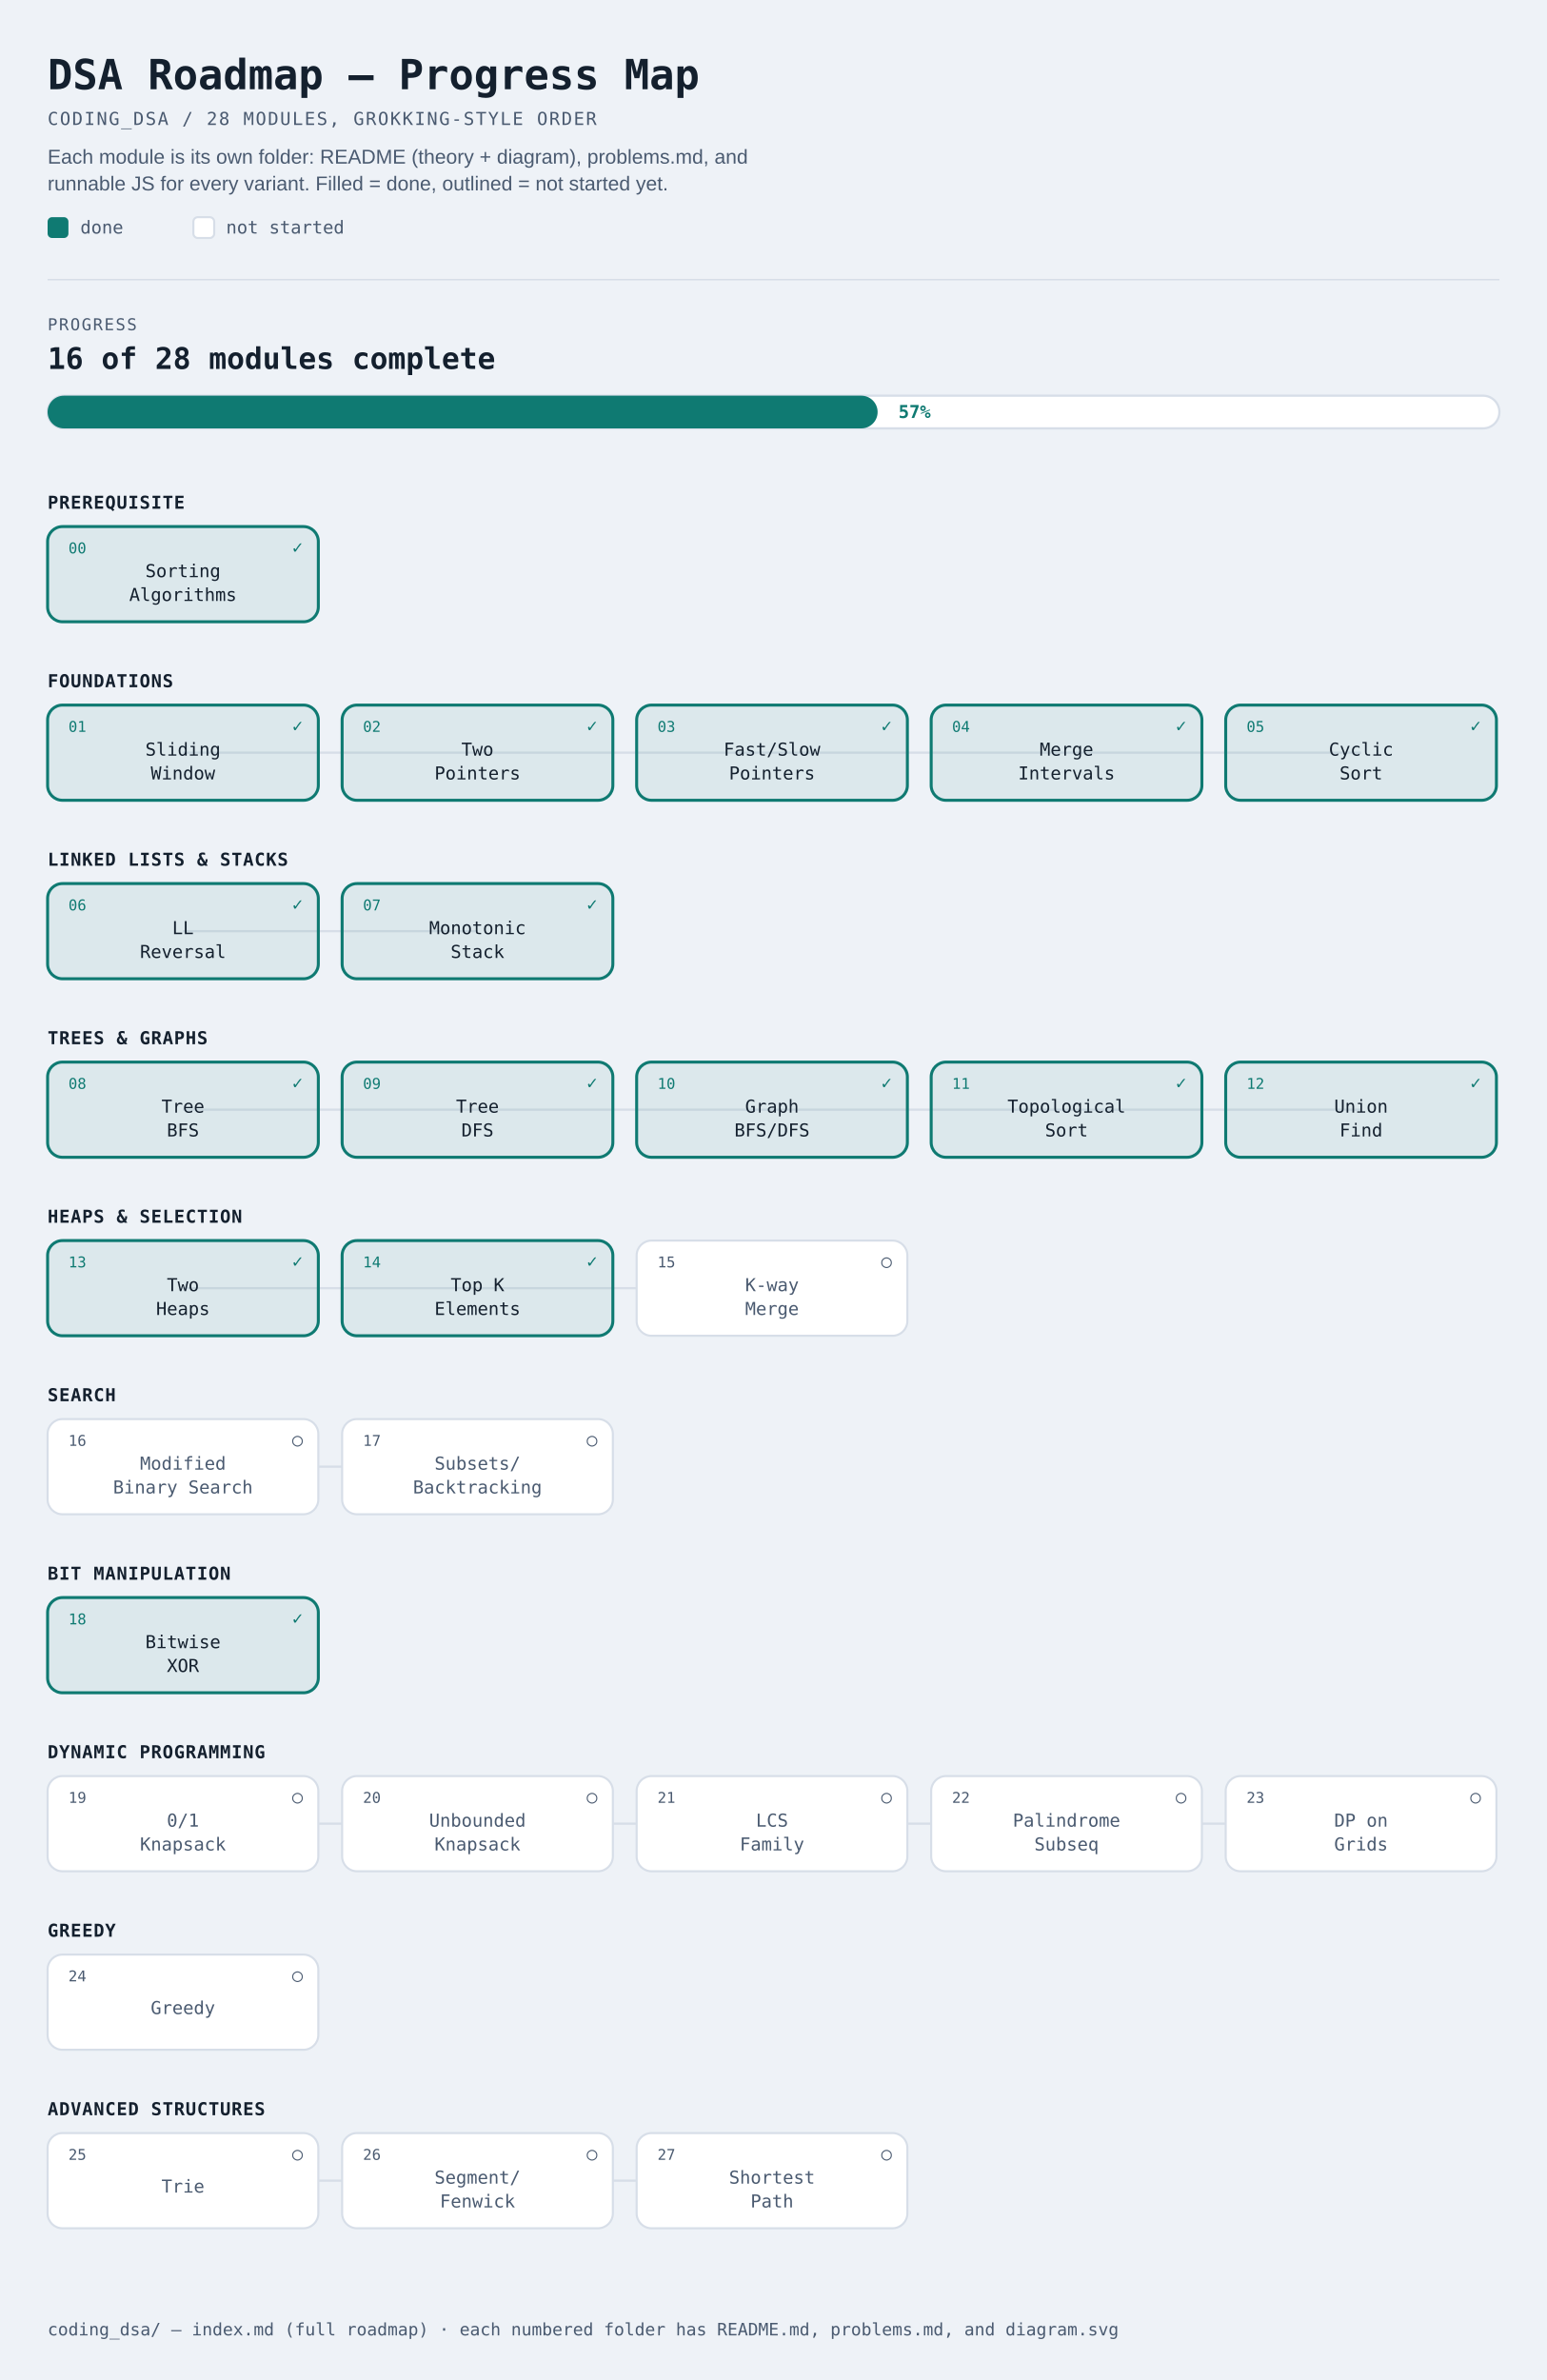
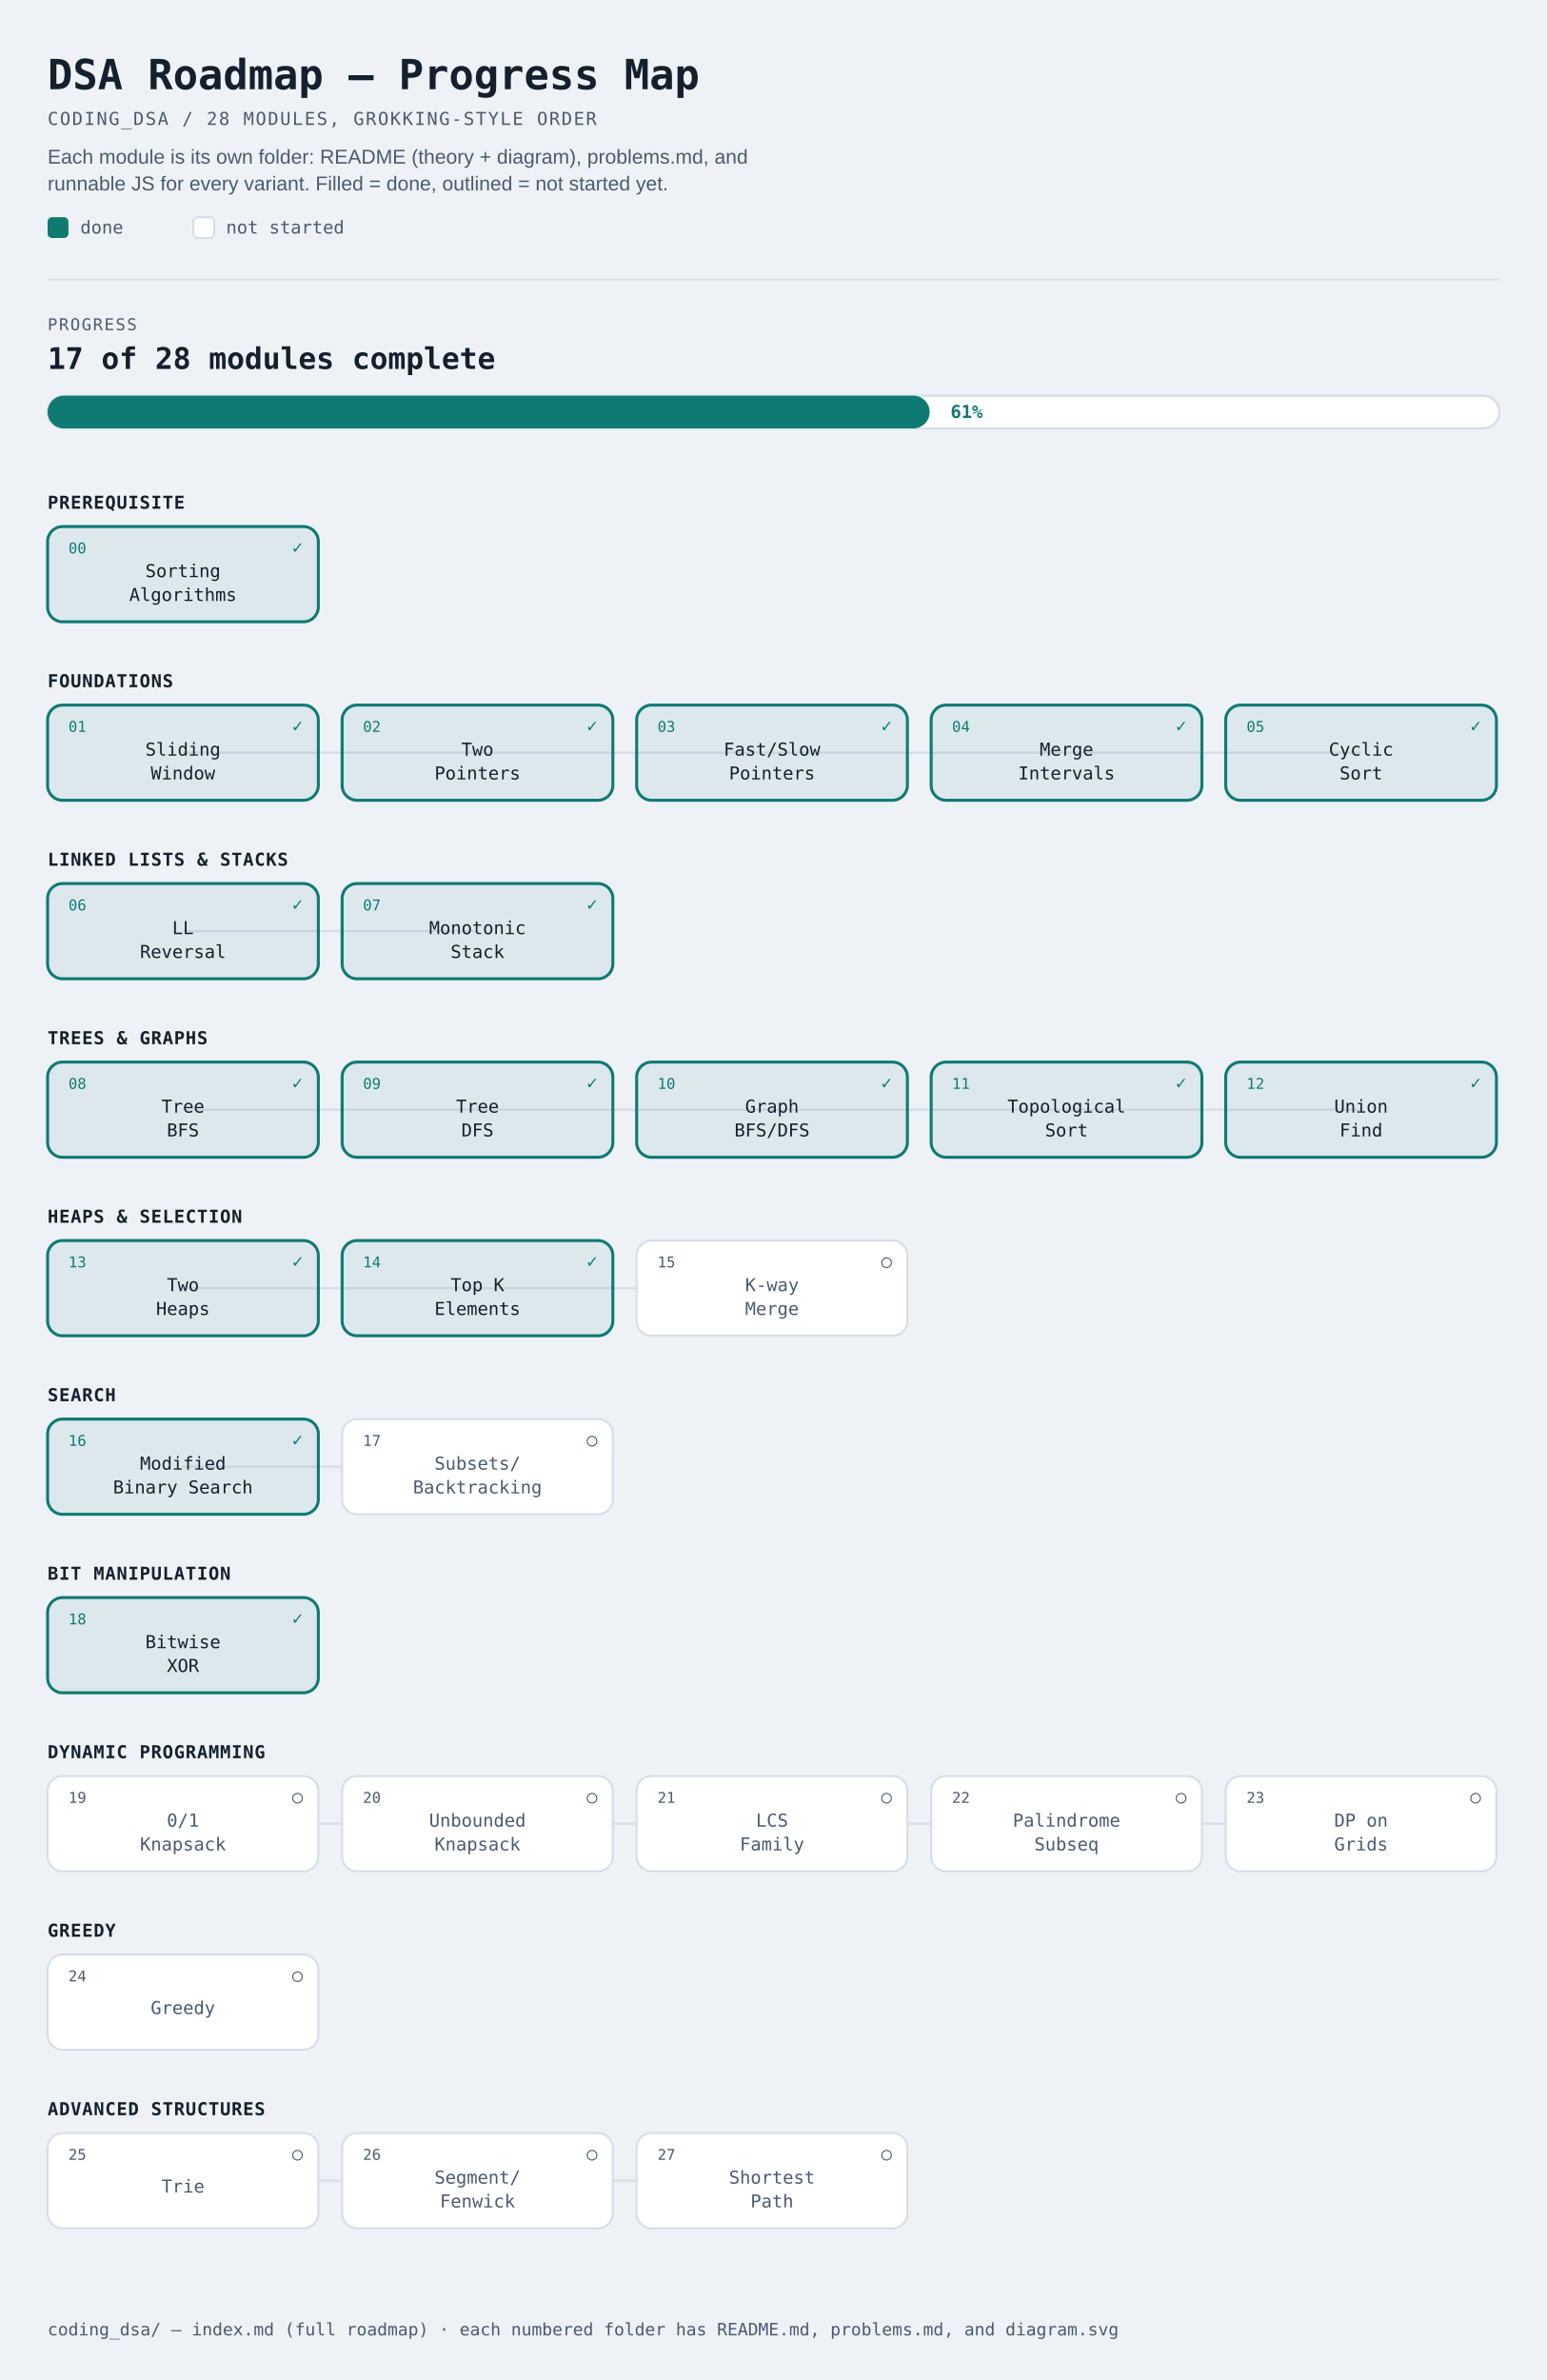
<svg xmlns="http://www.w3.org/2000/svg" width="1040" height="1600" viewBox="0 0 1040 1600" role="img" aria-label="DSA roadmap progress map: 15 of 28 patterns complete, grouped by section.">
  <rect x="0" y="0" width="1040" height="1600" fill="#eef2f7" />
  <text x="32" y="60" font-family="ui-monospace, Menlo, Consolas, monospace" font-size="28" font-weight="700" fill="#14202e">DSA Roadmap — Progress Map</text>
  <text x="32" y="84" font-family="ui-monospace, Menlo, Consolas, monospace" font-size="12" letter-spacing="1" fill="#4a5a70">CODING_DSA / 28 MODULES, GROKKING-STYLE ORDER</text>
  <text x="32" y="110" font-family="-apple-system, Segoe UI, Arial, sans-serif" font-size="13.5" fill="#4a5a70">Each module is its own folder: README (theory + diagram), problems.md, and</text>
  <text x="32" y="128" font-family="-apple-system, Segoe UI, Arial, sans-serif" font-size="13.5" fill="#4a5a70">runnable JS for every variant. Filled = done, outlined = not started yet.</text>
  <rect x="32" y="146" width="14" height="14" rx="3" fill="#0f7a72" />
  <text x="54" y="157" font-family="ui-monospace, Menlo, Consolas, monospace" font-size="12" fill="#4a5a70">done</text>
  <rect x="130" y="146" width="14" height="14" rx="3" fill="#ffffff" stroke="#d7dee8" stroke-width="1.4" />
  <text x="152" y="157" font-family="ui-monospace, Menlo, Consolas, monospace" font-size="12" fill="#4a5a70">not started</text>
  <line x1="32" y1="188" x2="1008" y2="188" stroke="#d7dee8" stroke-width="1" />
  <text x="32" y="222" font-family="ui-monospace, Menlo, Consolas, monospace" font-size="11" letter-spacing="1" fill="#4a5a70">PROGRESS</text>
-   <text x="32" y="248" font-family="ui-monospace, Menlo, Consolas, monospace" font-size="20" font-weight="700" fill="#14202e">16 of 28 modules complete</text>
+   <text x="32" y="248" font-family="ui-monospace, Menlo, Consolas, monospace" font-size="20" font-weight="700" fill="#14202e">17 of 28 modules complete</text>
  <rect x="32" y="266" width="976" height="22" rx="11" fill="#ffffff" stroke="#d7dee8" stroke-width="1.5" />
-   <rect x="32" y="266" width="558" height="22" rx="11" fill="#0f7a72" />
-   <text x="604" y="281" font-family="ui-monospace, Menlo, Consolas, monospace" font-size="12" font-weight="700" fill="#0f7a72">57%</text>
+   <rect x="32" y="266" width="593" height="22" rx="11" fill="#0f7a72" />
+   <text x="639" y="281" font-family="ui-monospace, Menlo, Consolas, monospace" font-size="12" font-weight="700" fill="#0f7a72">61%</text>
  <text x="32" y="342" font-family="ui-monospace, Menlo, Consolas, monospace" font-size="12" font-weight="700" letter-spacing="0.5" fill="#14202e">PREREQUISITE</text>
  <g font-family="ui-monospace, Menlo, Consolas, monospace">
    <g transform="translate(32,354)">
      <rect width="182" height="64" rx="10" fill="#0f7a7214" stroke="#0f7a72" stroke-width="2" />
      <text x="14" y="18" font-size="10" fill="#0f7a72">00</text>
      <text x="168" y="18" text-anchor="middle" font-size="12" fill="#0f7a72">✓</text>
      <text x="91" y="34" text-anchor="middle" font-size="12" fill="#14202e">Sorting</text>
      <text x="91" y="50" text-anchor="middle" font-size="12" fill="#14202e">Algorithms</text>
    </g>
  </g>
  <text x="32" y="462" font-family="ui-monospace, Menlo, Consolas, monospace" font-size="12" font-weight="700" letter-spacing="0.5" fill="#14202e">FOUNDATIONS</text>
  <line x1="123" y1="506" x2="915" y2="506" stroke="#d7dee8" stroke-width="1.5" />
  <g font-family="ui-monospace, Menlo, Consolas, monospace">
    <g transform="translate(32,474)">
      <rect width="182" height="64" rx="10" fill="#0f7a7214" stroke="#0f7a72" stroke-width="2" />
      <text x="14" y="18" font-size="10" fill="#0f7a72">01</text>
      <text x="168" y="18" text-anchor="middle" font-size="12" fill="#0f7a72">✓</text>
      <text x="91" y="34" text-anchor="middle" font-size="12" fill="#14202e">Sliding</text>
      <text x="91" y="50" text-anchor="middle" font-size="12" fill="#14202e">Window</text>
    </g>
    <g transform="translate(230,474)">
      <rect width="182" height="64" rx="10" fill="#0f7a7214" stroke="#0f7a72" stroke-width="2" />
      <text x="14" y="18" font-size="10" fill="#0f7a72">02</text>
      <text x="168" y="18" text-anchor="middle" font-size="12" fill="#0f7a72">✓</text>
      <text x="91" y="34" text-anchor="middle" font-size="12" fill="#14202e">Two</text>
      <text x="91" y="50" text-anchor="middle" font-size="12" fill="#14202e">Pointers</text>
    </g>
    <g transform="translate(428,474)">
      <rect width="182" height="64" rx="10" fill="#0f7a7214" stroke="#0f7a72" stroke-width="2" />
      <text x="14" y="18" font-size="10" fill="#0f7a72">03</text>
      <text x="168" y="18" text-anchor="middle" font-size="12" fill="#0f7a72">✓</text>
      <text x="91" y="34" text-anchor="middle" font-size="12" fill="#14202e">Fast/Slow</text>
      <text x="91" y="50" text-anchor="middle" font-size="12" fill="#14202e">Pointers</text>
    </g>
    <g transform="translate(626,474)">
      <rect width="182" height="64" rx="10" fill="#0f7a7214" stroke="#0f7a72" stroke-width="2" />
      <text x="14" y="18" font-size="10" fill="#0f7a72">04</text>
      <text x="168" y="18" text-anchor="middle" font-size="12" fill="#0f7a72">✓</text>
      <text x="91" y="34" text-anchor="middle" font-size="12" fill="#14202e">Merge</text>
      <text x="91" y="50" text-anchor="middle" font-size="12" fill="#14202e">Intervals</text>
    </g>
    <g transform="translate(824,474)">
      <rect width="182" height="64" rx="10" fill="#0f7a7214" stroke="#0f7a72" stroke-width="2" />
      <text x="14" y="18" font-size="10" fill="#0f7a72">05</text>
      <text x="168" y="18" text-anchor="middle" font-size="12" fill="#0f7a72">✓</text>
      <text x="91" y="34" text-anchor="middle" font-size="12" fill="#14202e">Cyclic</text>
      <text x="91" y="50" text-anchor="middle" font-size="12" fill="#14202e">Sort</text>
    </g>
  </g>
  <text x="32" y="582" font-family="ui-monospace, Menlo, Consolas, monospace" font-size="12" font-weight="700" letter-spacing="0.5" fill="#14202e">LINKED LISTS &amp; STACKS</text>
  <line x1="123" y1="626" x2="321" y2="626" stroke="#d7dee8" stroke-width="1.5" />
  <g font-family="ui-monospace, Menlo, Consolas, monospace">
    <g transform="translate(32,594)">
      <rect width="182" height="64" rx="10" fill="#0f7a7214" stroke="#0f7a72" stroke-width="2" />
      <text x="14" y="18" font-size="10" fill="#0f7a72">06</text>
      <text x="168" y="18" text-anchor="middle" font-size="12" fill="#0f7a72">✓</text>
      <text x="91" y="34" text-anchor="middle" font-size="12" fill="#14202e">LL</text>
      <text x="91" y="50" text-anchor="middle" font-size="12" fill="#14202e">Reversal</text>
    </g>
    <g transform="translate(230,594)">
      <rect width="182" height="64" rx="10" fill="#0f7a7214" stroke="#0f7a72" stroke-width="2" />
      <text x="14" y="18" font-size="10" fill="#0f7a72">07</text>
      <text x="168" y="18" text-anchor="middle" font-size="12" fill="#0f7a72">✓</text>
      <text x="91" y="34" text-anchor="middle" font-size="12" fill="#14202e">Monotonic</text>
      <text x="91" y="50" text-anchor="middle" font-size="12" fill="#14202e">Stack</text>
    </g>
  </g>
  <text x="32" y="702" font-family="ui-monospace, Menlo, Consolas, monospace" font-size="12" font-weight="700" letter-spacing="0.5" fill="#14202e">TREES &amp; GRAPHS</text>
  <line x1="123" y1="746" x2="915" y2="746" stroke="#d7dee8" stroke-width="1.5" />
  <g font-family="ui-monospace, Menlo, Consolas, monospace">
    <g transform="translate(32,714)">
      <rect width="182" height="64" rx="10" fill="#0f7a7214" stroke="#0f7a72" stroke-width="2" />
      <text x="14" y="18" font-size="10" fill="#0f7a72">08</text>
      <text x="168" y="18" text-anchor="middle" font-size="12" fill="#0f7a72">✓</text>
      <text x="91" y="34" text-anchor="middle" font-size="12" fill="#14202e">Tree</text>
      <text x="91" y="50" text-anchor="middle" font-size="12" fill="#14202e">BFS</text>
    </g>
    <g transform="translate(230,714)">
      <rect width="182" height="64" rx="10" fill="#0f7a7214" stroke="#0f7a72" stroke-width="2" />
      <text x="14" y="18" font-size="10" fill="#0f7a72">09</text>
      <text x="168" y="18" text-anchor="middle" font-size="12" fill="#0f7a72">✓</text>
      <text x="91" y="34" text-anchor="middle" font-size="12" fill="#14202e">Tree</text>
      <text x="91" y="50" text-anchor="middle" font-size="12" fill="#14202e">DFS</text>
    </g>
    <g transform="translate(428,714)">
      <rect width="182" height="64" rx="10" fill="#0f7a7214" stroke="#0f7a72" stroke-width="2" />
      <text x="14" y="18" font-size="10" fill="#0f7a72">10</text>
      <text x="168" y="18" text-anchor="middle" font-size="12" fill="#0f7a72">✓</text>
      <text x="91" y="34" text-anchor="middle" font-size="12" fill="#14202e">Graph</text>
      <text x="91" y="50" text-anchor="middle" font-size="12" fill="#14202e">BFS/DFS</text>
    </g>
    <g transform="translate(626,714)">
      <rect width="182" height="64" rx="10" fill="#0f7a7214" stroke="#0f7a72" stroke-width="2" />
      <text x="14" y="18" font-size="10" fill="#0f7a72">11</text>
      <text x="168" y="18" text-anchor="middle" font-size="12" fill="#0f7a72">✓</text>
      <text x="91" y="34" text-anchor="middle" font-size="12" fill="#14202e">Topological</text>
      <text x="91" y="50" text-anchor="middle" font-size="12" fill="#14202e">Sort</text>
    </g>
    <g transform="translate(824,714)">
      <rect width="182" height="64" rx="10" fill="#0f7a7214" stroke="#0f7a72" stroke-width="2" />
      <text x="14" y="18" font-size="10" fill="#0f7a72">12</text>
      <text x="168" y="18" text-anchor="middle" font-size="12" fill="#0f7a72">✓</text>
      <text x="91" y="34" text-anchor="middle" font-size="12" fill="#14202e">Union</text>
      <text x="91" y="50" text-anchor="middle" font-size="12" fill="#14202e">Find</text>
    </g>
  </g>
  <text x="32" y="822" font-family="ui-monospace, Menlo, Consolas, monospace" font-size="12" font-weight="700" letter-spacing="0.5" fill="#14202e">HEAPS &amp; SELECTION</text>
  <line x1="123" y1="866" x2="519" y2="866" stroke="#d7dee8" stroke-width="1.5" />
  <g font-family="ui-monospace, Menlo, Consolas, monospace">
    <g transform="translate(32,834)">
      <rect width="182" height="64" rx="10" fill="#0f7a7214" stroke="#0f7a72" stroke-width="2" />
      <text x="14" y="18" font-size="10" fill="#0f7a72">13</text>
      <text x="168" y="18" text-anchor="middle" font-size="12" fill="#0f7a72">✓</text>
      <text x="91" y="34" text-anchor="middle" font-size="12" fill="#14202e">Two</text>
      <text x="91" y="50" text-anchor="middle" font-size="12" fill="#14202e">Heaps</text>
    </g>
    <g transform="translate(230,834)">
      <rect width="182" height="64" rx="10" fill="#0f7a7214" stroke="#0f7a72" stroke-width="2" />
      <text x="14" y="18" font-size="10" fill="#0f7a72">14</text>
      <text x="168" y="18" text-anchor="middle" font-size="12" fill="#0f7a72">✓</text>
      <text x="91" y="34" text-anchor="middle" font-size="12" fill="#14202e">Top K</text>
      <text x="91" y="50" text-anchor="middle" font-size="12" fill="#14202e">Elements</text>
    </g>
    <g transform="translate(428,834)">
      <rect width="182" height="64" rx="10" fill="#ffffff" stroke="#d7dee8" stroke-width="1.4" />
      <text x="14" y="18" font-size="10" fill="#4a5a70">15</text>
      <text x="168" y="18" text-anchor="middle" font-size="12" fill="#4a5a70">○</text>
      <text x="91" y="34" text-anchor="middle" font-size="12" fill="#4a5a70">K-way</text>
      <text x="91" y="50" text-anchor="middle" font-size="12" fill="#4a5a70">Merge</text>
    </g>
  </g>
  <text x="32" y="942" font-family="ui-monospace, Menlo, Consolas, monospace" font-size="12" font-weight="700" letter-spacing="0.5" fill="#14202e">SEARCH</text>
  <line x1="123" y1="986" x2="321" y2="986" stroke="#d7dee8" stroke-width="1.5" />
  <g font-family="ui-monospace, Menlo, Consolas, monospace">
    <g transform="translate(32,954)">
-       <rect width="182" height="64" rx="10" fill="#ffffff" stroke="#d7dee8" stroke-width="1.4" />
-       <text x="14" y="18" font-size="10" fill="#4a5a70">16</text>
-       <text x="168" y="18" text-anchor="middle" font-size="12" fill="#4a5a70">○</text>
-       <text x="91" y="34" text-anchor="middle" font-size="12" fill="#4a5a70">Modified</text>
-       <text x="91" y="50" text-anchor="middle" font-size="12" fill="#4a5a70">Binary Search</text>
+       <rect width="182" height="64" rx="10" fill="#0f7a7214" stroke="#0f7a72" stroke-width="2" />
+       <text x="14" y="18" font-size="10" fill="#0f7a72">16</text>
+       <text x="168" y="18" text-anchor="middle" font-size="12" fill="#0f7a72">✓</text>
+       <text x="91" y="34" text-anchor="middle" font-size="12" fill="#14202e">Modified</text>
+       <text x="91" y="50" text-anchor="middle" font-size="12" fill="#14202e">Binary Search</text>
    </g>
    <g transform="translate(230,954)">
      <rect width="182" height="64" rx="10" fill="#ffffff" stroke="#d7dee8" stroke-width="1.4" />
      <text x="14" y="18" font-size="10" fill="#4a5a70">17</text>
      <text x="168" y="18" text-anchor="middle" font-size="12" fill="#4a5a70">○</text>
      <text x="91" y="34" text-anchor="middle" font-size="12" fill="#4a5a70">Subsets/</text>
      <text x="91" y="50" text-anchor="middle" font-size="12" fill="#4a5a70">Backtracking</text>
    </g>
  </g>
  <text x="32" y="1062" font-family="ui-monospace, Menlo, Consolas, monospace" font-size="12" font-weight="700" letter-spacing="0.5" fill="#14202e">BIT MANIPULATION</text>
  <g font-family="ui-monospace, Menlo, Consolas, monospace">
    <g transform="translate(32,1074)">
      <rect width="182" height="64" rx="10" fill="#0f7a7214" stroke="#0f7a72" stroke-width="2" />
      <text x="14" y="18" font-size="10" fill="#0f7a72">18</text>
      <text x="168" y="18" text-anchor="middle" font-size="12" fill="#0f7a72">✓</text>
      <text x="91" y="34" text-anchor="middle" font-size="12" fill="#14202e">Bitwise</text>
      <text x="91" y="50" text-anchor="middle" font-size="12" fill="#14202e">XOR</text>
    </g>
  </g>
  <text x="32" y="1182" font-family="ui-monospace, Menlo, Consolas, monospace" font-size="12" font-weight="700" letter-spacing="0.5" fill="#14202e">DYNAMIC PROGRAMMING</text>
  <line x1="123" y1="1226" x2="915" y2="1226" stroke="#d7dee8" stroke-width="1.5" />
  <g font-family="ui-monospace, Menlo, Consolas, monospace">
    <g transform="translate(32,1194)">
      <rect width="182" height="64" rx="10" fill="#ffffff" stroke="#d7dee8" stroke-width="1.4" />
      <text x="14" y="18" font-size="10" fill="#4a5a70">19</text>
      <text x="168" y="18" text-anchor="middle" font-size="12" fill="#4a5a70">○</text>
      <text x="91" y="34" text-anchor="middle" font-size="12" fill="#4a5a70">0/1</text>
      <text x="91" y="50" text-anchor="middle" font-size="12" fill="#4a5a70">Knapsack</text>
    </g>
    <g transform="translate(230,1194)">
      <rect width="182" height="64" rx="10" fill="#ffffff" stroke="#d7dee8" stroke-width="1.4" />
      <text x="14" y="18" font-size="10" fill="#4a5a70">20</text>
      <text x="168" y="18" text-anchor="middle" font-size="12" fill="#4a5a70">○</text>
      <text x="91" y="34" text-anchor="middle" font-size="12" fill="#4a5a70">Unbounded</text>
      <text x="91" y="50" text-anchor="middle" font-size="12" fill="#4a5a70">Knapsack</text>
    </g>
    <g transform="translate(428,1194)">
      <rect width="182" height="64" rx="10" fill="#ffffff" stroke="#d7dee8" stroke-width="1.4" />
      <text x="14" y="18" font-size="10" fill="#4a5a70">21</text>
      <text x="168" y="18" text-anchor="middle" font-size="12" fill="#4a5a70">○</text>
      <text x="91" y="34" text-anchor="middle" font-size="12" fill="#4a5a70">LCS</text>
      <text x="91" y="50" text-anchor="middle" font-size="12" fill="#4a5a70">Family</text>
    </g>
    <g transform="translate(626,1194)">
      <rect width="182" height="64" rx="10" fill="#ffffff" stroke="#d7dee8" stroke-width="1.4" />
      <text x="14" y="18" font-size="10" fill="#4a5a70">22</text>
      <text x="168" y="18" text-anchor="middle" font-size="12" fill="#4a5a70">○</text>
      <text x="91" y="34" text-anchor="middle" font-size="12" fill="#4a5a70">Palindrome</text>
      <text x="91" y="50" text-anchor="middle" font-size="12" fill="#4a5a70">Subseq</text>
    </g>
    <g transform="translate(824,1194)">
      <rect width="182" height="64" rx="10" fill="#ffffff" stroke="#d7dee8" stroke-width="1.4" />
      <text x="14" y="18" font-size="10" fill="#4a5a70">23</text>
      <text x="168" y="18" text-anchor="middle" font-size="12" fill="#4a5a70">○</text>
      <text x="91" y="34" text-anchor="middle" font-size="12" fill="#4a5a70">DP on</text>
      <text x="91" y="50" text-anchor="middle" font-size="12" fill="#4a5a70">Grids</text>
    </g>
  </g>
  <text x="32" y="1302" font-family="ui-monospace, Menlo, Consolas, monospace" font-size="12" font-weight="700" letter-spacing="0.5" fill="#14202e">GREEDY</text>
  <g font-family="ui-monospace, Menlo, Consolas, monospace">
    <g transform="translate(32,1314)">
      <rect width="182" height="64" rx="10" fill="#ffffff" stroke="#d7dee8" stroke-width="1.4" />
      <text x="14" y="18" font-size="10" fill="#4a5a70">24</text>
      <text x="168" y="18" text-anchor="middle" font-size="12" fill="#4a5a70">○</text>
      <text x="91" y="40" text-anchor="middle" font-size="12" fill="#4a5a70">Greedy</text>
    </g>
  </g>
  <text x="32" y="1422" font-family="ui-monospace, Menlo, Consolas, monospace" font-size="12" font-weight="700" letter-spacing="0.5" fill="#14202e">ADVANCED STRUCTURES</text>
  <line x1="123" y1="1466" x2="519" y2="1466" stroke="#d7dee8" stroke-width="1.5" />
  <g font-family="ui-monospace, Menlo, Consolas, monospace">
    <g transform="translate(32,1434)">
      <rect width="182" height="64" rx="10" fill="#ffffff" stroke="#d7dee8" stroke-width="1.4" />
      <text x="14" y="18" font-size="10" fill="#4a5a70">25</text>
      <text x="168" y="18" text-anchor="middle" font-size="12" fill="#4a5a70">○</text>
      <text x="91" y="40" text-anchor="middle" font-size="12" fill="#4a5a70">Trie</text>
    </g>
    <g transform="translate(230,1434)">
      <rect width="182" height="64" rx="10" fill="#ffffff" stroke="#d7dee8" stroke-width="1.4" />
      <text x="14" y="18" font-size="10" fill="#4a5a70">26</text>
      <text x="168" y="18" text-anchor="middle" font-size="12" fill="#4a5a70">○</text>
      <text x="91" y="34" text-anchor="middle" font-size="12" fill="#4a5a70">Segment/</text>
      <text x="91" y="50" text-anchor="middle" font-size="12" fill="#4a5a70">Fenwick</text>
    </g>
    <g transform="translate(428,1434)">
      <rect width="182" height="64" rx="10" fill="#ffffff" stroke="#d7dee8" stroke-width="1.4" />
      <text x="14" y="18" font-size="10" fill="#4a5a70">27</text>
      <text x="168" y="18" text-anchor="middle" font-size="12" fill="#4a5a70">○</text>
      <text x="91" y="34" text-anchor="middle" font-size="12" fill="#4a5a70">Shortest</text>
      <text x="91" y="50" text-anchor="middle" font-size="12" fill="#4a5a70">Path</text>
    </g>
  </g>
  <text x="32" y="1570" font-family="ui-monospace, Menlo, Consolas, monospace" font-size="11.5" fill="#4a5a70">coding_dsa/ — index.md (full roadmap) · each numbered folder has README.md, problems.md, and diagram.svg</text>
</svg>
